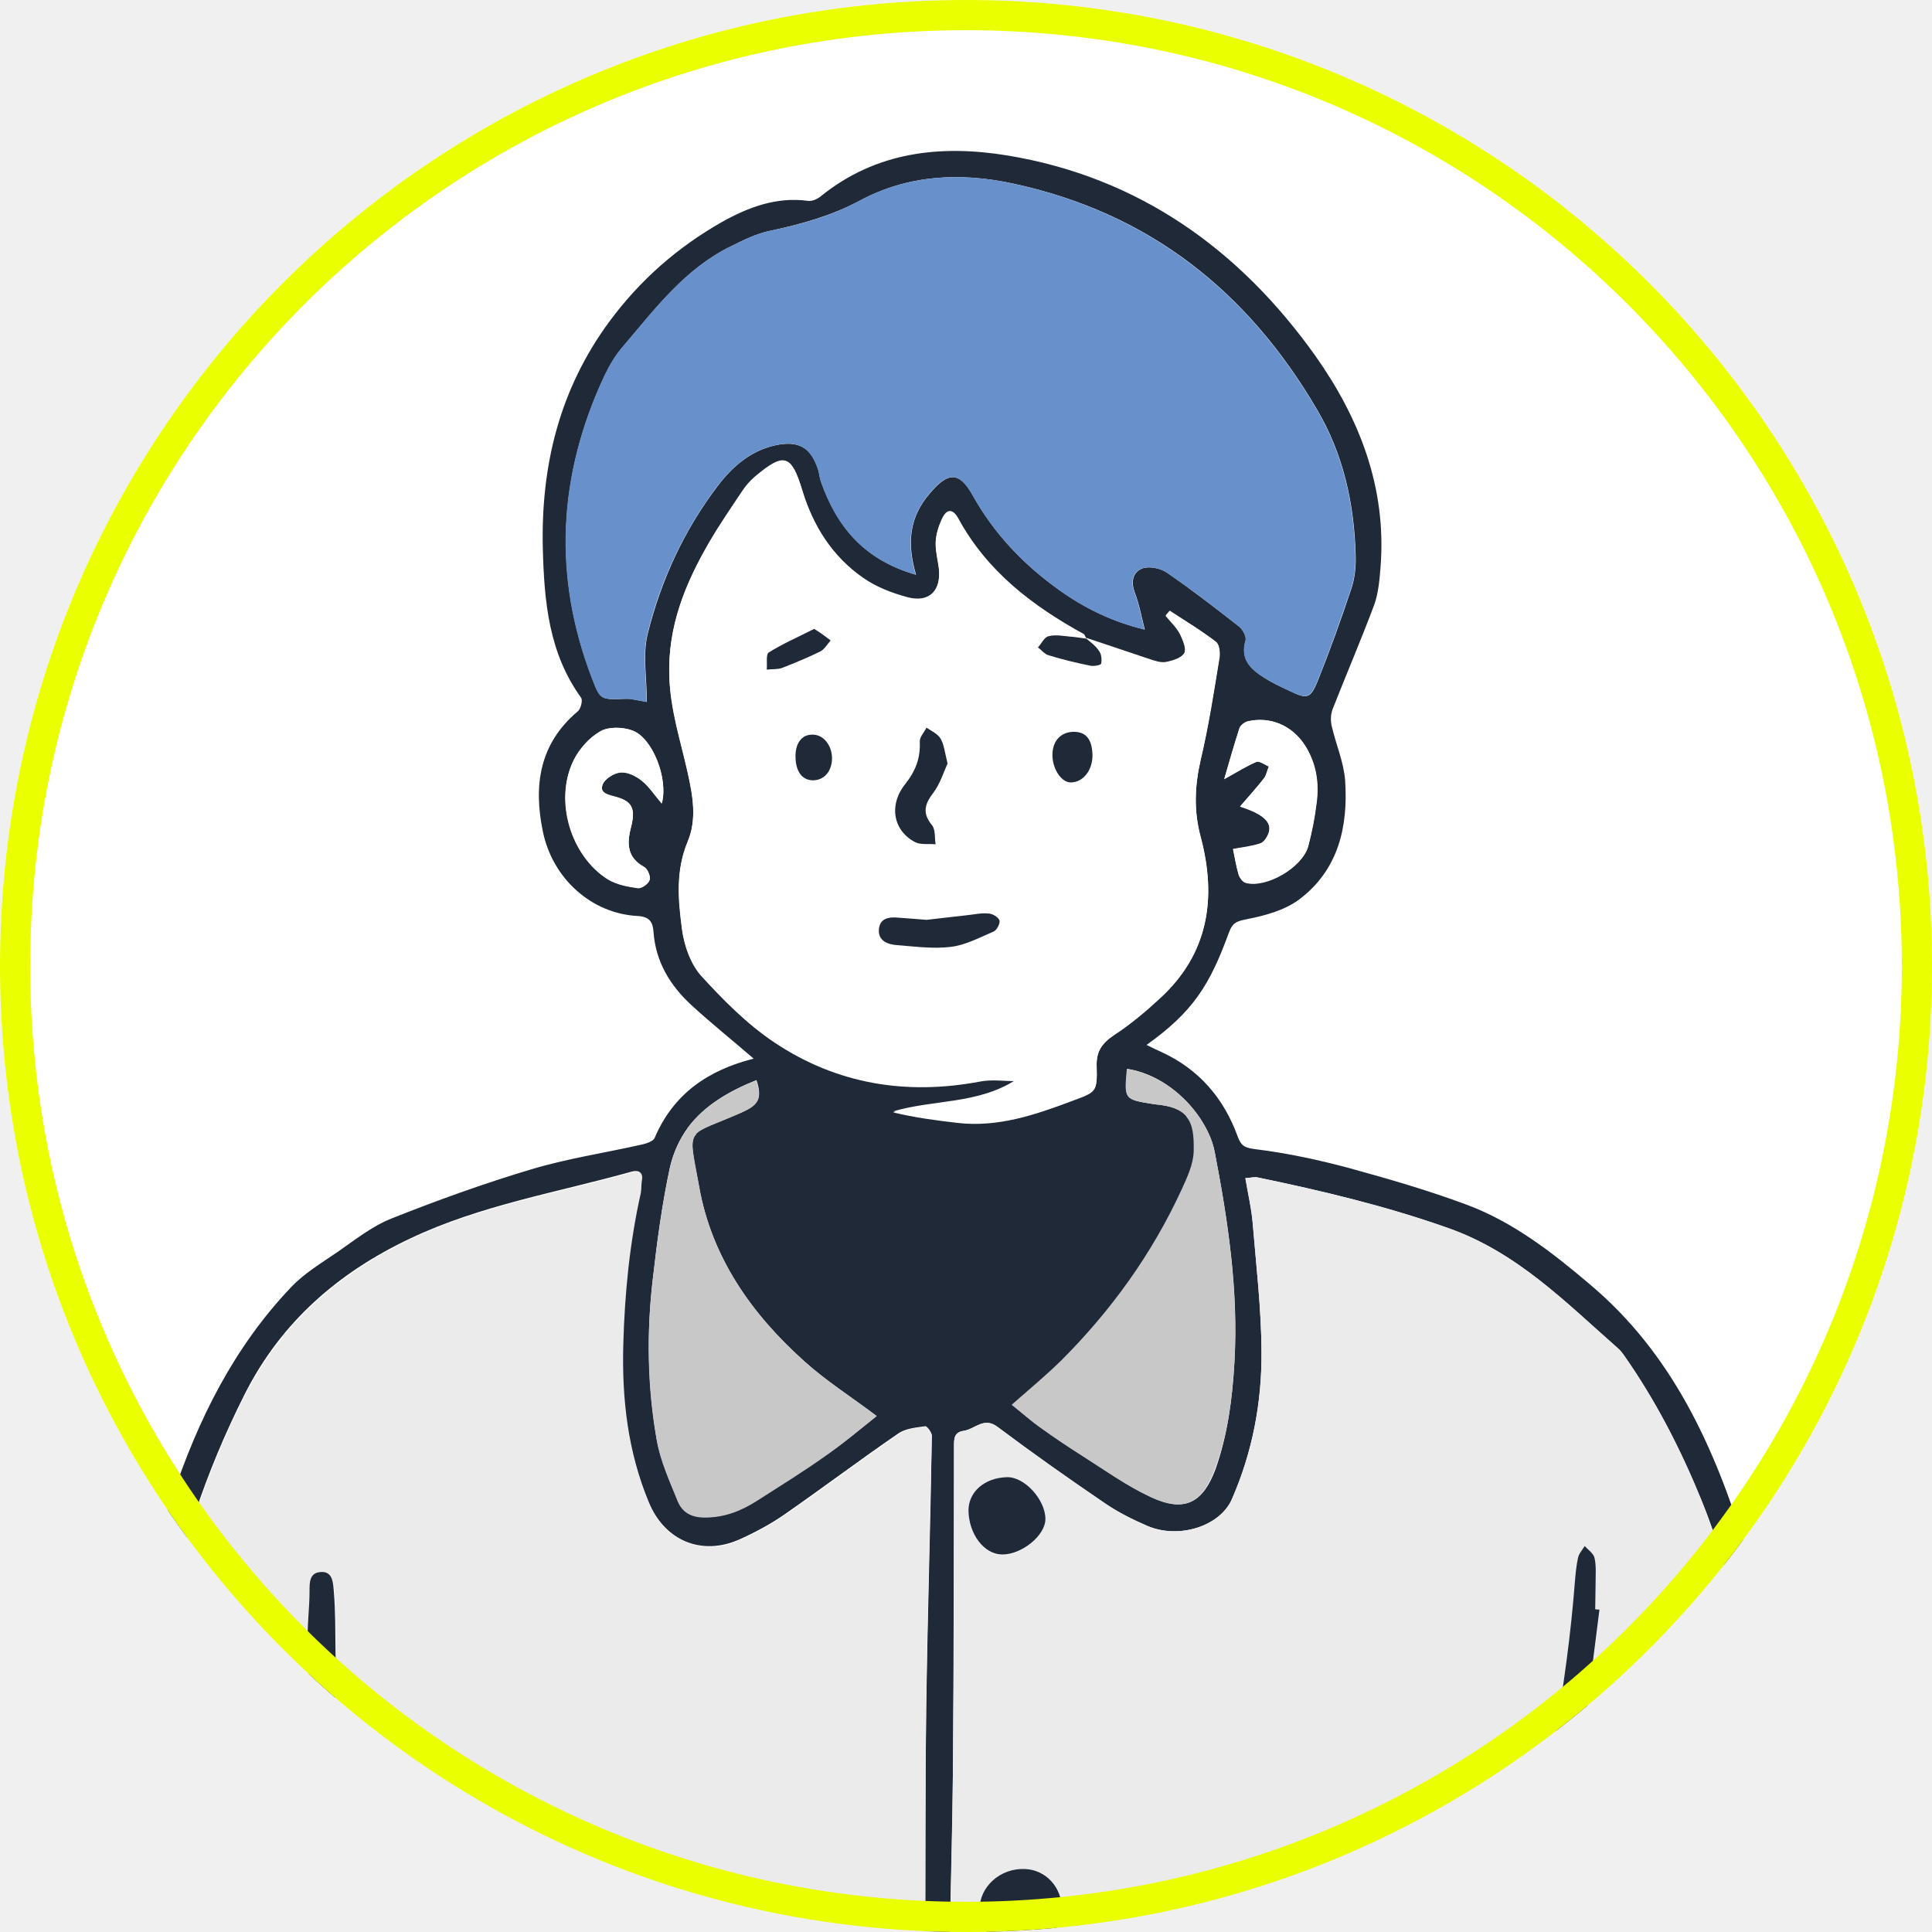
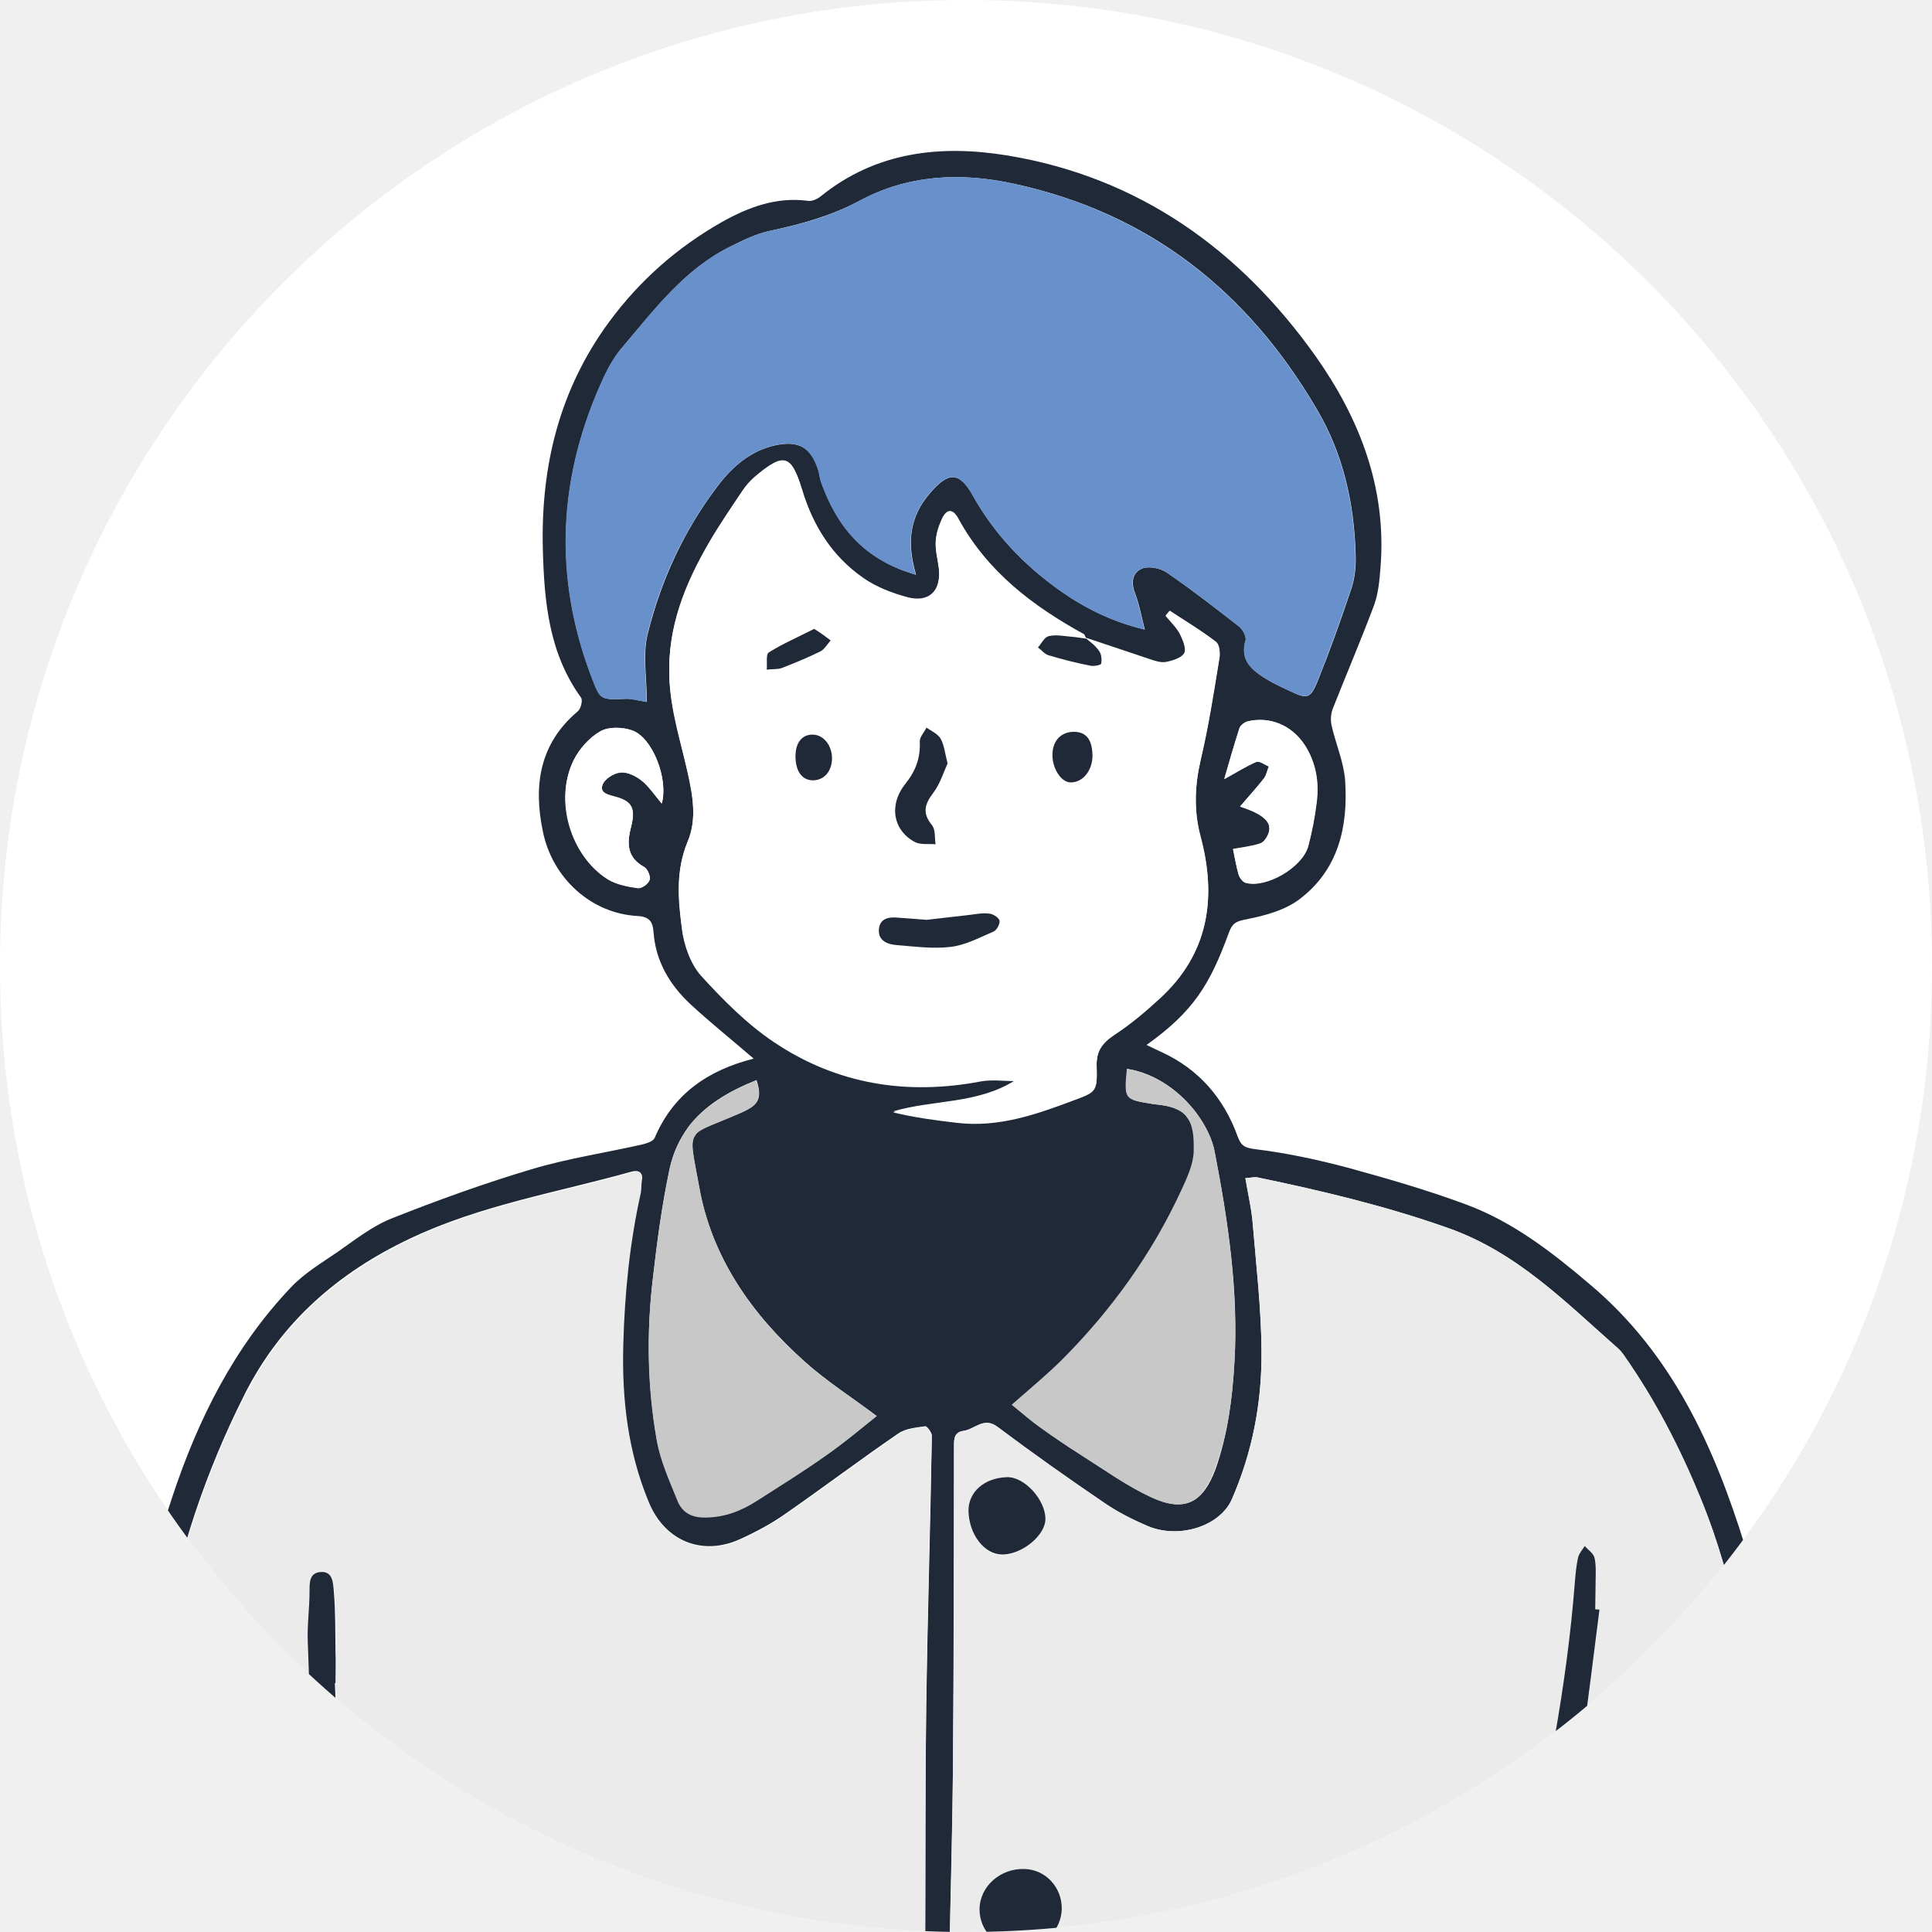
<svg xmlns="http://www.w3.org/2000/svg" width="64" height="64" viewBox="0 0 64 64" fill="none">
  <g clip-path="url(#clip0_116_3066)">
    <rect width="64" height="64" rx="32" fill="white" />
    <path d="M4.048 64.416L4.56 55.72L4.304 55.685C4.595 53.636 5.037 51.599 5.701 49.609C6.551 47.036 7.75 44.626 9.647 42.636C10.09 42.17 10.66 41.832 11.184 41.472C11.754 41.076 12.325 40.622 12.965 40.366C14.49 39.76 16.038 39.202 17.598 38.736C18.797 38.375 20.054 38.189 21.288 37.909C21.428 37.874 21.637 37.805 21.684 37.7C22.301 36.245 23.442 35.453 24.967 35.069C24.21 34.417 23.512 33.858 22.871 33.265C22.185 32.624 21.719 31.844 21.649 30.878C21.626 30.541 21.521 30.366 21.114 30.343C19.589 30.261 18.297 29.097 17.982 27.537C17.668 26.024 17.866 24.639 19.135 23.568C19.239 23.486 19.309 23.207 19.251 23.114C18.18 21.635 18.029 19.936 17.982 18.189C17.912 15.442 18.529 12.904 20.182 10.658C21.195 9.284 22.441 8.19 23.919 7.352C24.792 6.863 25.724 6.514 26.76 6.653C26.899 6.676 27.074 6.595 27.19 6.502C29.03 5.012 31.183 4.791 33.383 5.152C37.725 5.873 41.066 8.26 43.581 11.799C45.036 13.859 45.932 16.152 45.734 18.76C45.7 19.191 45.665 19.633 45.525 20.029C45.094 21.181 44.605 22.322 44.151 23.474C44.081 23.649 44.07 23.87 44.116 24.057C44.256 24.662 44.512 25.244 44.559 25.849C44.663 27.386 44.337 28.829 43.022 29.807C42.545 30.157 41.905 30.331 41.311 30.448C40.973 30.517 40.834 30.552 40.706 30.901C40.077 32.624 39.53 33.509 37.981 34.615C38.168 34.708 38.319 34.778 38.471 34.848C39.716 35.418 40.543 36.384 40.997 37.642C41.125 37.991 41.264 38.026 41.614 38.072C42.65 38.2 43.674 38.422 44.675 38.689C45.991 39.05 47.318 39.434 48.598 39.912C50.123 40.482 51.415 41.483 52.649 42.531C55.385 44.824 56.782 47.909 57.806 51.215C58.481 53.392 58.842 55.615 59.098 57.885C59.343 59.981 59.389 62.076 59.401 64.183C59.401 64.439 59.355 64.695 59.32 64.951H59.308L59.029 62.519L58.982 64.754C58.982 64.742 58.982 64.742 58.982 64.73C58.773 62.565 58.633 60.388 58.33 58.235C57.923 55.313 57.48 52.403 56.34 49.644C55.653 47.979 54.838 46.384 53.802 44.906C53.743 44.812 53.674 44.731 53.592 44.661C51.858 43.136 50.251 41.483 47.97 40.68C45.897 39.947 43.79 39.446 41.66 39.004C41.567 38.98 41.451 39.015 41.253 39.027C41.346 39.539 41.462 40.028 41.497 40.529C41.614 41.949 41.788 43.369 41.788 44.789C41.8 46.466 41.486 48.107 40.81 49.655C40.426 50.552 39.064 50.994 38.016 50.552C37.528 50.342 37.039 50.098 36.596 49.795C35.397 48.98 34.21 48.142 33.046 47.269C32.592 46.92 32.301 47.339 31.928 47.397C31.591 47.443 31.602 47.676 31.602 47.932C31.602 51.471 31.602 55.01 31.567 58.549C31.556 60.586 31.497 62.623 31.451 64.672C31.451 64.777 31.451 64.882 31.428 64.987H30.683C30.648 64.882 30.648 64.754 30.648 64.614C30.659 61.913 30.648 59.212 30.683 56.5C30.729 53.52 30.822 50.54 30.869 47.56C30.869 47.455 30.706 47.234 30.648 47.245C30.345 47.292 29.996 47.315 29.751 47.49C28.494 48.351 27.26 49.283 26.003 50.156C25.537 50.482 25.037 50.749 24.524 50.982C23.256 51.564 22.01 51.041 21.474 49.748C20.776 48.072 20.578 46.326 20.625 44.533C20.66 42.834 20.834 41.157 21.207 39.493C21.242 39.364 21.218 39.225 21.242 39.085C21.3 38.782 21.102 38.759 20.904 38.817C18.448 39.504 15.91 39.923 13.582 41.029C11.219 42.147 9.31 43.788 8.099 46.198C6.807 48.759 5.922 51.425 5.41 54.23C4.816 57.431 4.56 60.668 4.246 63.904C4.234 64.067 4.164 64.23 4.118 64.404C4.118 64.416 4.083 64.416 4.048 64.416ZM44.768 19.493C44.885 19.144 44.92 18.76 44.908 18.387C44.861 16.676 44.501 15.035 43.616 13.545C41.322 9.633 38.051 7.049 33.57 6.083C31.8 5.699 30.066 5.792 28.471 6.653C27.528 7.154 26.55 7.422 25.526 7.643C25.06 7.736 24.618 7.957 24.198 8.167C22.685 8.912 21.696 10.239 20.636 11.484C20.392 11.764 20.194 12.101 20.031 12.439C18.494 15.722 18.308 19.063 19.612 22.462C19.891 23.183 19.88 23.183 20.73 23.149C20.927 23.137 21.137 23.207 21.428 23.253C21.428 22.473 21.288 21.705 21.451 21.018C21.894 19.226 22.662 17.561 23.779 16.094C24.257 15.466 24.85 14.942 25.665 14.755C26.445 14.581 26.876 14.814 27.109 15.57C27.144 15.698 27.155 15.838 27.202 15.966C27.726 17.433 28.61 18.539 30.345 19.039C30.031 17.968 30.136 17.13 30.787 16.362C31.393 15.64 31.765 15.594 32.219 16.397C32.929 17.677 33.907 18.702 35.083 19.54C35.933 20.145 36.852 20.599 37.923 20.855C37.807 20.401 37.737 20.006 37.597 19.645C37.458 19.284 37.516 18.958 37.842 18.83C38.063 18.748 38.435 18.818 38.657 18.969C39.472 19.528 40.263 20.145 41.043 20.75C41.171 20.855 41.299 21.088 41.264 21.216C41.078 21.845 41.439 22.171 41.881 22.45C42.149 22.625 42.44 22.753 42.731 22.892C43.29 23.16 43.406 23.149 43.639 22.59C44.047 21.577 44.419 20.541 44.768 19.493ZM43.604 26.606C43.697 25.919 43.593 25.267 43.208 24.674C42.789 24.022 42.056 23.719 41.322 23.905C41.218 23.928 41.078 24.033 41.055 24.138C40.88 24.685 40.717 25.244 40.554 25.814C40.938 25.605 41.264 25.395 41.614 25.244C41.718 25.197 41.893 25.337 42.033 25.395C41.974 25.535 41.951 25.686 41.87 25.791C41.625 26.105 41.357 26.396 41.078 26.722C41.835 26.967 42.137 27.235 42.033 27.572C41.986 27.712 41.87 27.898 41.753 27.945C41.486 28.049 41.183 28.073 40.845 28.131C40.903 28.41 40.95 28.701 41.032 28.981C41.066 29.085 41.171 29.225 41.264 29.248C41.94 29.435 43.139 28.748 43.336 28.038C43.453 27.572 43.546 27.095 43.604 26.606ZM40.892 45.127C41.032 42.775 40.682 40.459 40.24 38.166C40.158 37.758 39.949 37.292 39.635 36.873C39.111 36.175 38.296 35.558 37.341 35.407C37.248 36.419 37.248 36.419 38.191 36.571C38.214 36.571 38.249 36.582 38.273 36.582C38.808 36.629 39.122 36.757 39.32 36.99C39.53 37.246 39.576 37.63 39.565 38.142C39.553 38.573 39.343 39.015 39.157 39.423C38.179 41.541 36.829 43.416 35.176 45.069C34.664 45.581 34.105 46.035 33.535 46.535C33.884 46.815 34.152 47.071 34.466 47.28C34.92 47.606 35.386 47.921 35.863 48.223C36.608 48.701 37.341 49.224 38.145 49.597C39.25 50.109 39.844 49.783 40.263 48.677C40.671 47.525 40.822 46.337 40.892 45.127ZM40.391 21.775C40.414 21.612 40.391 21.344 40.275 21.263C39.786 20.89 39.262 20.564 38.75 20.227C38.715 20.273 38.668 20.331 38.622 20.378C38.785 20.576 38.983 20.762 39.099 20.983C39.204 21.181 39.32 21.472 39.239 21.624C39.157 21.787 38.855 21.88 38.633 21.926C38.459 21.961 38.261 21.891 38.086 21.833C37.376 21.6 36.678 21.356 35.968 21.123C35.944 21.076 35.933 21.03 35.909 21.007C34.21 20.075 32.708 18.934 31.754 17.188C31.567 16.839 31.358 16.839 31.195 17.2C31.09 17.433 31.009 17.689 30.997 17.933C30.985 18.224 31.067 18.515 31.102 18.806C31.183 19.563 30.787 19.971 30.066 19.784C29.553 19.645 29.03 19.447 28.599 19.144C27.574 18.434 26.934 17.421 26.573 16.222C26.212 15.046 25.968 14.976 25.002 15.791C24.839 15.931 24.699 16.094 24.583 16.269C24.21 16.828 23.826 17.386 23.488 17.968C22.697 19.33 22.115 20.75 22.173 22.392C22.208 23.498 22.546 24.511 22.778 25.558C22.953 26.338 23.093 27.13 22.778 27.875C22.383 28.829 22.476 29.796 22.592 30.75C22.662 31.286 22.871 31.903 23.221 32.287C23.954 33.102 24.746 33.893 25.654 34.499C27.726 35.884 30.031 36.256 32.487 35.791C32.859 35.721 33.255 35.779 33.639 35.779C32.382 36.582 30.927 36.419 29.588 36.815C30.298 36.978 31.02 37.083 31.73 37.164C33.057 37.316 34.28 36.897 35.502 36.443C36.317 36.14 36.352 36.152 36.328 35.302C36.317 34.801 36.515 34.522 36.91 34.254C37.446 33.893 37.947 33.474 38.424 33.043C40.042 31.565 40.31 29.726 39.774 27.712C39.541 26.85 39.576 26.024 39.774 25.151C40.03 24.057 40.205 22.916 40.391 21.775ZM29.041 46.908C28.191 46.268 27.365 45.744 26.655 45.104C24.897 43.532 23.57 41.646 23.151 39.283C22.953 38.189 22.837 37.816 23.058 37.56C23.244 37.351 23.686 37.234 24.536 36.862C25.072 36.629 25.281 36.443 25.06 35.779C24.129 36.152 23.325 36.629 22.79 37.351C22.511 37.735 22.301 38.177 22.185 38.701C21.928 39.9 21.765 41.134 21.626 42.356C21.416 44.126 21.451 45.918 21.754 47.676C21.882 48.375 22.185 49.05 22.452 49.713C22.604 50.074 22.895 50.249 23.349 50.249C24.012 50.261 24.559 50.028 25.083 49.69C25.828 49.213 26.585 48.747 27.307 48.235C27.912 47.839 28.471 47.362 29.041 46.908ZM21.917 26.618C22.15 25.791 21.603 24.441 20.939 24.196C20.625 24.08 20.159 24.068 19.891 24.22C19.519 24.429 19.181 24.813 18.995 25.197C18.366 26.513 18.913 28.34 20.136 29.12C20.415 29.295 20.788 29.365 21.125 29.411C21.253 29.423 21.474 29.26 21.521 29.144C21.556 29.027 21.451 28.771 21.335 28.713C20.764 28.399 20.764 27.933 20.904 27.398C21.055 26.804 20.962 26.548 20.415 26.396C20.171 26.327 19.856 26.28 19.961 25.989C20.031 25.803 20.334 25.605 20.555 25.581C20.776 25.558 21.055 25.698 21.253 25.849C21.486 26.047 21.672 26.327 21.917 26.618Z" fill="#1F2937" />
    <path d="M59.004 62.553L59.283 64.986H59.015C58.992 64.916 58.98 64.858 58.969 64.788L59.004 62.553Z" fill="#1F2937" />
    <path d="M58.961 64.789V64.987H31.43C31.453 64.894 31.453 64.777 31.453 64.672C31.488 62.635 31.546 60.598 31.569 58.549C31.593 55.01 31.593 51.471 31.604 47.933C31.604 47.676 31.593 47.444 31.93 47.397C32.303 47.339 32.594 46.931 33.048 47.269C34.212 48.142 35.399 48.98 36.598 49.795C37.041 50.098 37.53 50.342 38.019 50.552C39.066 50.994 40.428 50.552 40.812 49.656C41.488 48.107 41.802 46.466 41.79 44.789C41.779 43.369 41.616 41.949 41.499 40.529C41.453 40.028 41.336 39.551 41.255 39.027C41.453 39.016 41.557 38.981 41.662 39.004C43.792 39.446 45.9 39.947 47.972 40.68C50.253 41.483 51.86 43.136 53.594 44.661C53.676 44.731 53.734 44.824 53.804 44.906C54.84 46.384 55.666 47.979 56.342 49.644C57.471 52.403 57.913 55.325 58.332 58.235C58.635 60.389 58.763 62.565 58.984 64.731C58.961 64.777 58.961 64.777 58.961 64.789ZM53.001 53.334C52.954 53.334 52.907 53.322 52.861 53.322C52.861 53.02 52.861 52.729 52.861 52.426C52.861 52.158 52.884 51.879 52.826 51.623C52.791 51.471 52.616 51.355 52.5 51.227C52.419 51.355 52.314 51.471 52.279 51.611C52.221 51.867 52.197 52.135 52.174 52.414C51.906 55.883 51.243 59.294 50.451 62.67C50.323 63.252 50.23 63.834 50.148 64.416C50.125 64.544 50.23 64.696 50.265 64.835C50.381 64.742 50.544 64.672 50.614 64.556C50.742 64.358 50.824 64.125 50.905 63.892C51.604 61.972 52.093 59.993 52.384 57.967C52.605 56.419 52.791 54.871 53.001 53.334ZM35.178 63.241C35.201 62.519 34.654 61.937 33.956 61.913C33.141 61.879 32.454 62.496 32.454 63.252C32.454 63.962 33.013 64.533 33.723 64.533C34.526 64.544 35.155 63.986 35.178 63.241ZM34.631 50.331C34.631 49.69 33.932 48.922 33.35 48.945C32.605 48.969 32.07 49.434 32.082 50.063C32.093 50.831 32.594 51.495 33.188 51.518C33.839 51.518 34.619 50.878 34.631 50.331Z" fill="#EBEBEB" />
    <path d="M52.845 53.31C52.892 53.31 52.938 53.322 52.985 53.322C52.787 54.87 52.601 56.407 52.379 57.955C52.088 59.981 51.599 61.96 50.901 63.88C50.819 64.113 50.738 64.334 50.61 64.544C50.54 64.66 50.377 64.73 50.261 64.823C50.214 64.684 50.121 64.532 50.144 64.404C50.226 63.822 50.319 63.228 50.447 62.658C51.227 59.27 51.902 55.871 52.17 52.402C52.193 52.135 52.216 51.867 52.275 51.599C52.309 51.459 52.414 51.343 52.496 51.215C52.612 51.343 52.787 51.459 52.822 51.611C52.88 51.867 52.857 52.146 52.857 52.414C52.857 52.717 52.845 53.019 52.845 53.31Z" fill="#1F2937" />
    <path d="M44.898 18.387C44.91 18.76 44.875 19.144 44.758 19.493C44.409 20.529 44.037 21.577 43.629 22.59C43.396 23.149 43.28 23.149 42.721 22.892C42.43 22.753 42.139 22.613 41.871 22.45C41.429 22.171 41.068 21.845 41.254 21.216C41.289 21.088 41.161 20.844 41.033 20.75C40.253 20.134 39.473 19.528 38.647 18.969C38.437 18.818 38.065 18.748 37.832 18.83C37.506 18.958 37.448 19.284 37.587 19.645C37.727 20.006 37.797 20.401 37.913 20.855C36.843 20.599 35.911 20.145 35.073 19.54C33.897 18.69 32.919 17.677 32.209 16.397C31.755 15.594 31.383 15.64 30.777 16.362C30.126 17.142 30.021 17.98 30.335 19.039C28.601 18.539 27.716 17.444 27.192 15.966C27.145 15.838 27.145 15.698 27.099 15.57C26.854 14.814 26.435 14.569 25.655 14.755C24.84 14.942 24.259 15.466 23.77 16.094C22.652 17.573 21.872 19.237 21.441 21.018C21.278 21.705 21.418 22.462 21.418 23.253C21.115 23.207 20.918 23.149 20.72 23.149C19.87 23.183 19.881 23.183 19.602 22.462C18.298 19.063 18.485 15.722 20.021 12.439C20.184 12.101 20.382 11.764 20.627 11.484C21.686 10.239 22.675 8.912 24.189 8.167C24.619 7.957 25.062 7.736 25.516 7.643C26.54 7.433 27.518 7.165 28.461 6.653C30.067 5.792 31.802 5.699 33.56 6.083C38.03 7.049 41.313 9.633 43.606 13.545C44.491 15.035 44.852 16.676 44.898 18.387Z" fill="#6890CB" />
    <path d="M43.221 24.674C43.605 25.268 43.709 25.932 43.616 26.607C43.558 27.084 43.465 27.561 43.337 28.027C43.139 28.726 41.94 29.424 41.265 29.238C41.172 29.214 41.067 29.075 41.032 28.97C40.95 28.691 40.904 28.399 40.846 28.12C41.172 28.062 41.474 28.027 41.754 27.934C41.882 27.887 41.998 27.713 42.033 27.561C42.126 27.224 41.824 26.944 41.078 26.712C41.358 26.386 41.626 26.095 41.87 25.78C41.952 25.675 41.975 25.512 42.033 25.384C41.893 25.326 41.707 25.187 41.614 25.233C41.265 25.384 40.927 25.594 40.555 25.804C40.718 25.233 40.881 24.674 41.055 24.127C41.09 24.034 41.218 23.929 41.323 23.894C42.068 23.72 42.79 24.023 43.221 24.674Z" fill="white" />
-     <path d="M40.24 38.165C40.683 40.47 41.02 42.775 40.892 45.127C40.822 46.337 40.671 47.525 40.24 48.677C39.821 49.795 39.227 50.109 38.122 49.597C37.318 49.224 36.597 48.7 35.84 48.223C35.363 47.92 34.897 47.606 34.443 47.28C34.14 47.059 33.861 46.815 33.512 46.535C34.082 46.035 34.641 45.569 35.153 45.069C36.806 43.416 38.157 41.541 39.134 39.423C39.321 39.015 39.53 38.573 39.542 38.142C39.553 37.63 39.519 37.246 39.297 36.99L39.623 36.873C39.949 37.292 40.17 37.746 40.24 38.165Z" fill="#C8C8C8" />
+     <path d="M40.24 38.165C40.683 40.47 41.02 42.775 40.892 45.127C40.822 46.337 40.671 47.525 40.24 48.677C39.821 49.795 39.227 50.109 38.122 49.597C37.318 49.224 36.597 48.7 35.84 48.223C35.363 47.921 34.897 47.606 34.443 47.28C34.14 47.059 33.861 46.815 33.512 46.535C34.082 46.035 34.641 45.569 35.153 45.069C36.806 43.416 38.157 41.541 39.134 39.423C39.321 39.015 39.53 38.573 39.542 38.142C39.553 37.63 39.519 37.246 39.297 36.99L39.623 36.873C39.949 37.292 40.17 37.746 40.24 38.165Z" fill="#C8C8C8" />
    <path d="M40.285 21.262C40.39 21.344 40.425 21.6 40.402 21.774C40.216 22.915 40.041 24.056 39.773 25.185C39.575 26.047 39.54 26.873 39.773 27.746C40.309 29.76 40.041 31.599 38.423 33.078C37.946 33.52 37.445 33.939 36.91 34.289C36.514 34.556 36.304 34.836 36.328 35.336C36.351 36.186 36.316 36.175 35.501 36.477C34.29 36.931 33.068 37.35 31.729 37.199C31.019 37.117 30.309 37.024 29.587 36.85C30.926 36.454 32.381 36.617 33.638 35.814C33.254 35.814 32.858 35.755 32.486 35.825C30.03 36.291 27.725 35.918 25.653 34.533C24.745 33.928 23.953 33.124 23.22 32.321C22.87 31.925 22.661 31.32 22.591 30.785C22.463 29.83 22.37 28.864 22.777 27.909C23.092 27.164 22.952 26.373 22.777 25.593C22.544 24.545 22.207 23.532 22.172 22.426C22.114 20.773 22.696 19.365 23.487 18.003C23.825 17.421 24.209 16.862 24.582 16.303C24.698 16.129 24.838 15.954 25.001 15.826C25.967 14.999 26.223 15.069 26.572 16.257C26.933 17.456 27.573 18.468 28.598 19.178C29.029 19.481 29.552 19.679 30.065 19.819C30.786 20.005 31.182 19.598 31.101 18.841C31.066 18.55 30.984 18.259 30.996 17.968C31.008 17.723 31.089 17.456 31.194 17.235C31.357 16.874 31.566 16.885 31.753 17.223C32.707 18.969 34.209 20.11 35.908 21.041C35.943 21.053 35.955 21.111 35.967 21.157C35.955 21.157 35.955 21.157 35.943 21.146L35.967 21.169C35.78 21.146 35.606 21.111 35.419 21.099C35.175 21.088 34.931 21.029 34.709 21.088C34.57 21.123 34.477 21.332 34.36 21.46C34.477 21.553 34.581 21.681 34.709 21.716C35.163 21.856 35.641 21.972 36.106 22.066C36.223 22.089 36.444 22.042 36.456 21.996C36.479 21.856 36.467 21.681 36.386 21.577C36.281 21.414 36.118 21.297 35.967 21.169C35.967 21.157 35.967 21.157 35.955 21.146C36.665 21.379 37.364 21.623 38.074 21.856C38.248 21.914 38.458 21.984 38.621 21.949C38.842 21.902 39.133 21.809 39.226 21.646C39.308 21.495 39.18 21.204 39.086 21.006C38.97 20.785 38.772 20.599 38.609 20.401C38.644 20.354 38.691 20.296 38.737 20.25C39.273 20.564 39.797 20.89 40.285 21.262ZM35.466 25.919C35.873 25.919 36.188 25.523 36.188 25.022C36.188 24.498 35.99 24.254 35.594 24.242C35.152 24.231 34.861 24.533 34.861 25.011C34.861 25.476 35.152 25.919 35.466 25.919ZM32.917 30.855C33.021 30.808 33.138 30.575 33.103 30.482C33.068 30.377 32.87 30.261 32.73 30.261C32.498 30.238 32.253 30.296 32.009 30.319C31.531 30.377 31.054 30.424 30.693 30.47C30.309 30.447 30.041 30.424 29.774 30.401C29.448 30.377 29.133 30.412 29.11 30.796C29.087 31.169 29.413 31.285 29.715 31.308C30.309 31.355 30.903 31.437 31.485 31.367C31.974 31.308 32.451 31.052 32.917 30.855ZM31.392 25.29C31.299 24.929 31.275 24.673 31.159 24.464C31.066 24.312 30.868 24.219 30.716 24.103C30.635 24.254 30.484 24.417 30.495 24.568C30.519 25.104 30.367 25.523 30.018 25.965C29.448 26.675 29.622 27.525 30.344 27.898C30.53 27.991 30.786 27.944 31.019 27.968C30.984 27.758 31.019 27.479 30.903 27.339C30.577 26.943 30.647 26.652 30.938 26.268C31.159 25.965 31.264 25.57 31.392 25.29ZM26.922 25.849C27.306 25.86 27.562 25.558 27.562 25.104C27.562 24.673 27.271 24.335 26.922 24.335C26.572 24.335 26.351 24.615 26.351 25.046C26.351 25.546 26.561 25.837 26.922 25.849ZM27.154 21.577C27.306 21.507 27.399 21.332 27.515 21.204C27.364 21.088 27.201 20.983 26.98 20.808C26.444 21.076 25.944 21.297 25.478 21.588C25.373 21.646 25.42 21.961 25.408 22.159C25.583 22.147 25.757 22.159 25.92 22.1C26.34 21.961 26.759 21.786 27.154 21.577Z" fill="white" />
    <path d="M39.633 36.873L39.307 36.989C39.121 36.757 38.795 36.629 38.26 36.582C38.236 36.582 38.201 36.57 38.178 36.57C37.235 36.419 37.235 36.419 37.328 35.406C38.294 35.569 39.109 36.175 39.633 36.873Z" fill="#C8C8C8" />
    <path d="M36.408 21.565C36.49 21.67 36.502 21.856 36.478 21.984C36.467 22.03 36.245 22.077 36.129 22.054C35.663 21.961 35.186 21.844 34.732 21.705C34.604 21.67 34.499 21.53 34.383 21.448C34.499 21.32 34.592 21.111 34.732 21.076C34.953 21.018 35.209 21.064 35.442 21.088C35.628 21.099 35.803 21.134 35.989 21.157C36.141 21.285 36.304 21.402 36.408 21.565Z" fill="#1F2937" />
    <path d="M36.19 25.023C36.19 25.523 35.876 25.919 35.469 25.919C35.154 25.919 34.863 25.465 34.863 25.011C34.863 24.534 35.154 24.231 35.597 24.243C35.992 24.254 36.179 24.51 36.19 25.023Z" fill="#1F2937" />
    <path d="M36.004 21.146L35.969 21.122C35.981 21.122 35.981 21.122 35.992 21.134L36.004 21.146Z" fill="#1F2937" />
    <path d="M33.951 61.913C34.649 61.937 35.185 62.531 35.173 63.241C35.15 63.986 34.533 64.544 33.718 64.533C33.008 64.521 32.449 63.962 32.449 63.252C32.449 62.496 33.136 61.879 33.951 61.913Z" fill="#1F2937" />
    <path d="M33.351 48.934C33.933 48.911 34.631 49.679 34.631 50.319C34.631 50.866 33.84 51.507 33.188 51.495C32.594 51.483 32.094 50.82 32.082 50.04C32.082 49.423 32.606 48.957 33.351 48.934Z" fill="#1F2937" />
    <path d="M33.107 30.482C33.142 30.576 33.026 30.808 32.921 30.855C32.456 31.053 31.99 31.309 31.489 31.367C30.907 31.437 30.314 31.355 29.72 31.309C29.405 31.286 29.091 31.169 29.114 30.797C29.138 30.413 29.452 30.366 29.778 30.401C30.046 30.424 30.314 30.436 30.698 30.471C31.059 30.424 31.536 30.378 32.013 30.32C32.258 30.296 32.502 30.238 32.735 30.261C32.875 30.261 33.061 30.378 33.107 30.482Z" fill="#1F2937" />
    <path d="M31.156 24.464C31.273 24.662 31.296 24.918 31.389 25.291C31.261 25.57 31.144 25.966 30.912 26.269C30.621 26.653 30.551 26.944 30.877 27.34C30.993 27.491 30.958 27.759 30.993 27.968C30.772 27.945 30.504 27.992 30.318 27.899C29.596 27.526 29.422 26.676 29.992 25.966C30.341 25.524 30.492 25.105 30.469 24.569C30.458 24.418 30.62 24.255 30.69 24.104C30.865 24.22 31.063 24.313 31.156 24.464Z" fill="#1F2937" />
    <path d="M30.646 47.256C30.705 47.245 30.868 47.466 30.868 47.571C30.809 50.551 30.716 53.531 30.681 56.511C30.646 59.212 30.658 61.912 30.646 64.625C30.646 64.753 30.646 64.892 30.681 64.997H4L4.035 64.427C4.07 64.427 4.105 64.427 4.14 64.427C4.186 64.264 4.244 64.101 4.268 63.926C4.582 60.69 4.838 57.454 5.432 54.253C5.944 51.435 6.829 48.77 8.121 46.22C9.343 43.811 11.241 42.181 13.604 41.052C15.92 39.946 18.47 39.527 20.926 38.84C21.124 38.782 21.322 38.805 21.264 39.108C21.24 39.236 21.252 39.387 21.229 39.515C20.856 41.18 20.693 42.856 20.647 44.556C20.6 46.348 20.798 48.094 21.497 49.771C22.032 51.063 23.289 51.587 24.547 51.005C25.059 50.772 25.559 50.493 26.025 50.178C27.282 49.305 28.504 48.386 29.773 47.513C30.006 47.326 30.344 47.303 30.646 47.256ZM11.474 64.543C11.485 64.462 11.462 64.38 11.462 64.299C11.345 61.447 11.229 58.606 11.113 55.766C11.124 55.766 11.124 55.766 11.136 55.766C11.136 55.417 11.136 55.068 11.136 54.718C11.124 54.055 11.136 53.38 11.078 52.716C11.055 52.46 11.043 52.041 10.624 52.087C10.286 52.122 10.286 52.437 10.274 52.716C10.274 53.286 10.193 53.845 10.216 54.416C10.309 56.918 10.379 59.421 10.542 61.912C10.601 62.844 10.88 63.752 11.078 64.671C11.101 64.788 11.264 64.869 11.357 64.974C11.392 64.823 11.439 64.683 11.474 64.543Z" fill="#EBEBEB" />
    <path d="M26.654 45.104C27.364 45.744 28.19 46.268 29.04 46.908C28.47 47.362 27.911 47.839 27.306 48.258C26.584 48.77 25.827 49.236 25.082 49.714C24.558 50.051 24 50.272 23.348 50.272C22.894 50.272 22.603 50.098 22.451 49.737C22.184 49.073 21.869 48.398 21.753 47.7C21.439 45.942 21.415 44.161 21.625 42.38C21.765 41.157 21.927 39.935 22.184 38.724C22.3 38.2 22.509 37.746 22.789 37.374L23.068 37.572C22.835 37.816 22.963 38.2 23.161 39.295C23.569 41.658 24.896 43.532 26.654 45.104Z" fill="#C8C8C8" />
    <path d="M27.562 25.105C27.562 25.547 27.306 25.85 26.922 25.85C26.561 25.838 26.352 25.547 26.352 25.046C26.352 24.604 26.573 24.325 26.922 24.336C27.271 24.336 27.551 24.674 27.562 25.105Z" fill="#1F2937" />
    <path d="M27.517 21.216C27.401 21.344 27.308 21.519 27.156 21.589C26.749 21.787 26.33 21.961 25.911 22.124C25.759 22.182 25.573 22.159 25.398 22.182C25.422 21.985 25.363 21.682 25.468 21.612C25.934 21.321 26.446 21.1 26.97 20.832C27.214 20.983 27.366 21.1 27.517 21.216Z" fill="#1F2937" />
    <path d="M25.051 35.791C25.272 36.443 25.075 36.629 24.527 36.874C23.677 37.246 23.247 37.363 23.049 37.572L22.77 37.374C23.317 36.641 24.12 36.164 25.051 35.791Z" fill="#C8C8C8" />
    <path d="M20.948 24.197C21.612 24.43 22.147 25.78 21.926 26.618C21.681 26.327 21.495 26.048 21.251 25.861C21.064 25.71 20.785 25.57 20.552 25.594C20.331 25.617 20.028 25.803 19.959 26.001C19.854 26.304 20.156 26.339 20.413 26.409C20.96 26.572 21.053 26.816 20.901 27.41C20.762 27.934 20.773 28.411 21.332 28.725C21.449 28.783 21.565 29.04 21.518 29.156C21.483 29.284 21.251 29.447 21.123 29.424C20.785 29.377 20.424 29.307 20.133 29.133C18.899 28.353 18.352 26.525 18.992 25.21C19.179 24.826 19.516 24.441 19.889 24.232C20.156 24.069 20.622 24.081 20.948 24.197Z" fill="white" />
    <path d="M11.453 64.3C11.453 64.381 11.488 64.463 11.464 64.544C11.43 64.684 11.383 64.824 11.336 64.963C11.243 64.859 11.08 64.777 11.057 64.661C10.859 63.741 10.591 62.833 10.521 61.902C10.359 59.411 10.289 56.908 10.196 54.405C10.172 53.846 10.254 53.276 10.254 52.705C10.254 52.414 10.254 52.112 10.603 52.077C11.034 52.03 11.034 52.449 11.057 52.705C11.115 53.369 11.104 54.044 11.115 54.708C11.127 55.057 11.115 55.406 11.115 55.755C11.104 55.755 11.104 55.755 11.092 55.755C11.22 58.607 11.336 61.448 11.453 64.3Z" fill="#1F2937" />
    <path d="M4.548 55.732L4.036 64.428C4.013 64.428 4.001 64.428 3.978 64.428C3.931 64.125 3.85 63.823 3.85 63.52C3.815 60.889 3.931 58.282 4.292 55.709L4.548 55.732Z" fill="#1F2937" />
  </g>
-   <rect x="0.5" y="0.5" width="63" height="63" rx="31.5" stroke="#EAFF00" />
  <defs>
    <clipPath id="clip0_116_3066">
      <rect width="64" height="64" rx="32" fill="white" />
    </clipPath>
  </defs>
</svg>
